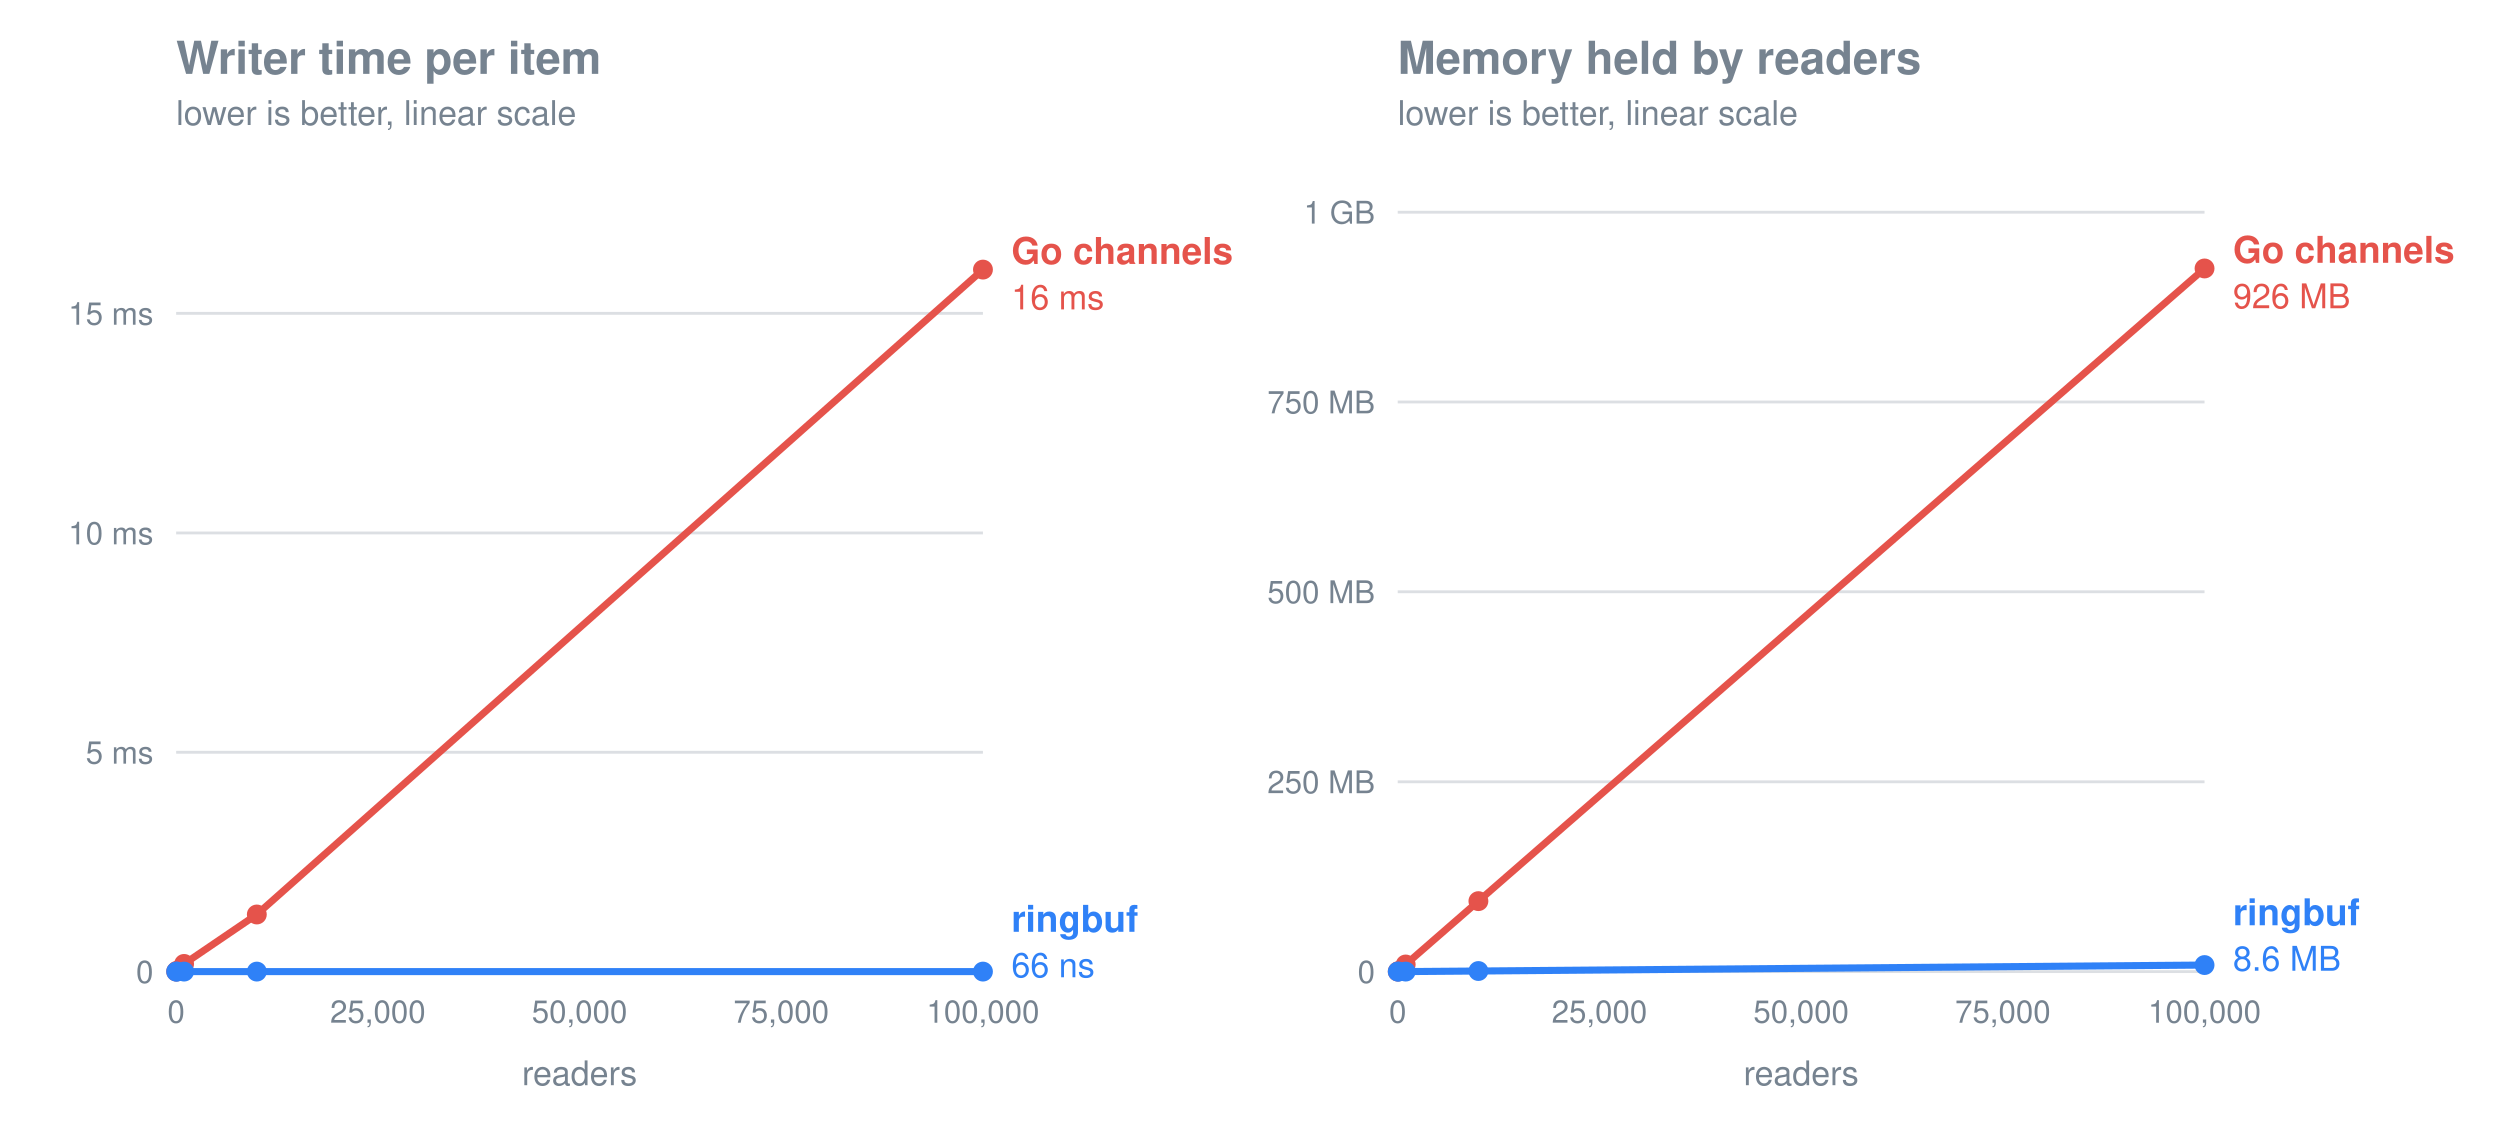
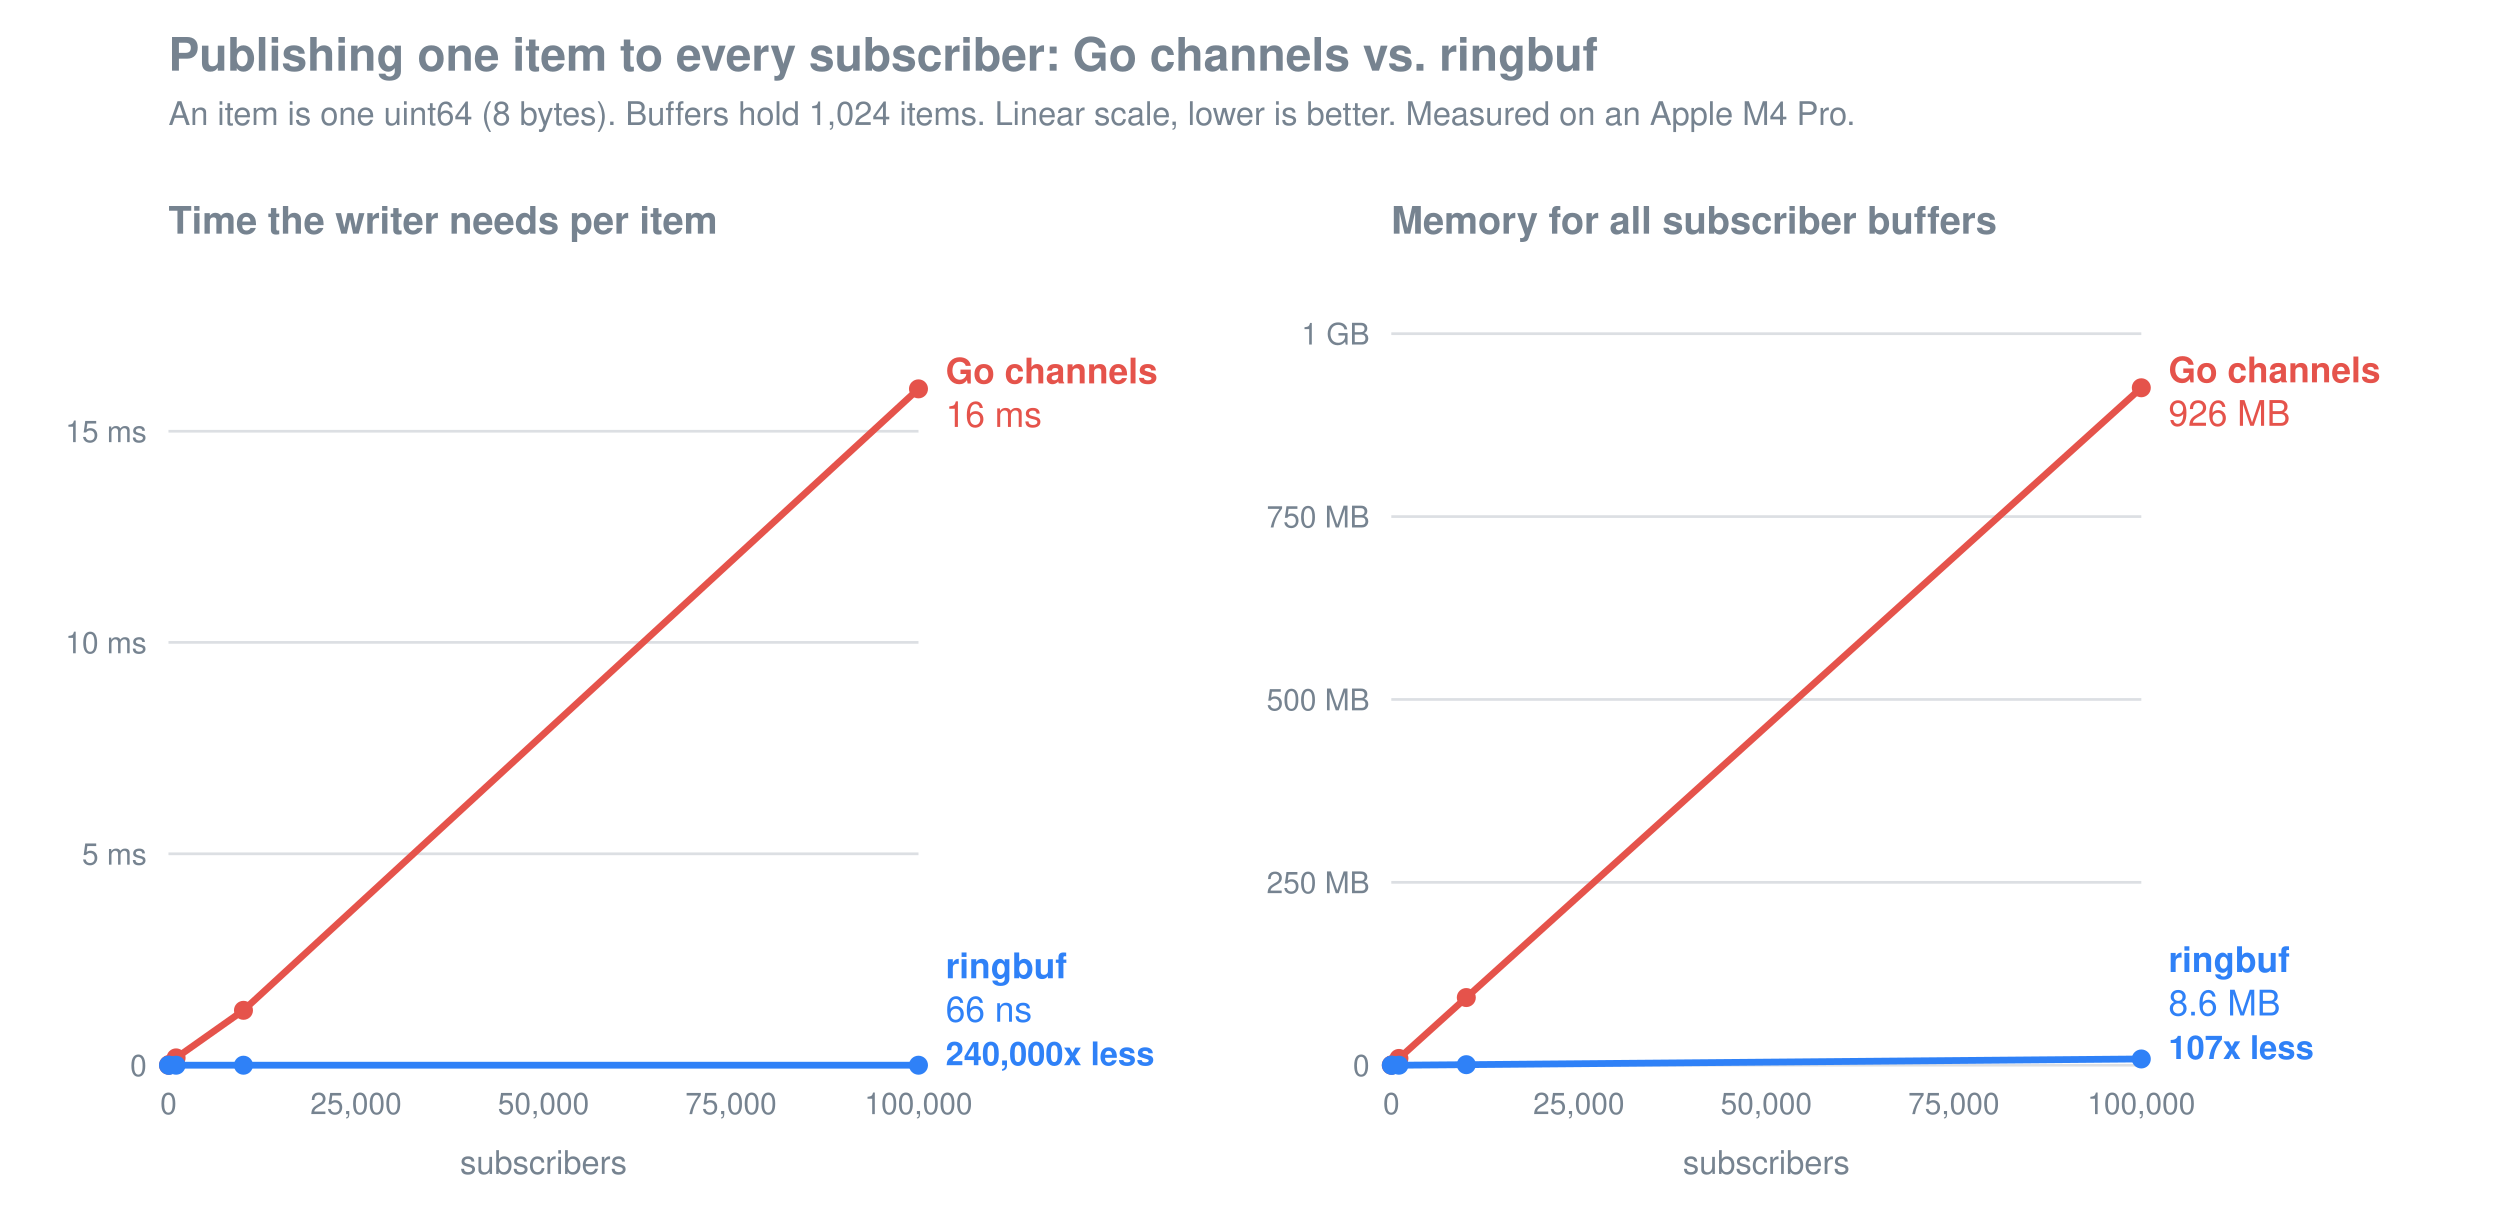
- <svg xmlns="http://www.w3.org/2000/svg" viewBox="0 0 880 400" width="880" height="400" font-family="-apple-system,BlinkMacSystemFont,Segoe UI,Helvetica,Arial,sans-serif" role="img" aria-label="Go channels vs. ringbuf on a linear scale: writer time per item and memory, up to 100,000 readers. Channels grow with every reader, ringbuf stays almost flat.">
-   <text x="62" y="26" font-size="16" font-weight="600" fill="#768390">Writer time per item</text>
-   <text x="62" y="44" font-size="12" fill="#768390">lower is better, linear scale</text>
-   <line x1="62" y1="342.0" x2="346" y2="342.0" stroke="#768390" stroke-opacity="0.25" stroke-width="1" />
-   <text x="54" y="346.0" font-size="11" text-anchor="end" fill="#768390">0</text>
-   <line x1="62" y1="264.8" x2="346" y2="264.8" stroke="#768390" stroke-opacity="0.25" stroke-width="1" />
-   <text x="54" y="268.8" font-size="11" text-anchor="end" fill="#768390">5 ms</text>
-   <line x1="62" y1="187.6" x2="346" y2="187.6" stroke="#768390" stroke-opacity="0.25" stroke-width="1" />
-   <text x="54" y="191.6" font-size="11" text-anchor="end" fill="#768390">10 ms</text>
-   <line x1="62" y1="110.3" x2="346" y2="110.3" stroke="#768390" stroke-opacity="0.25" stroke-width="1" />
-   <text x="54" y="114.3" font-size="11" text-anchor="end" fill="#768390">15 ms</text>
-   <text x="62.0" y="360" font-size="11" text-anchor="middle" fill="#768390">0</text>
-   <text x="133.0" y="360" font-size="11" text-anchor="middle" fill="#768390">25,000</text>
-   <text x="204.0" y="360" font-size="11" text-anchor="middle" fill="#768390">50,000</text>
-   <text x="275.0" y="360" font-size="11" text-anchor="middle" fill="#768390">75,000</text>
-   <text x="346.0" y="360" font-size="11" text-anchor="middle" fill="#768390">100,000</text>
-   <text x="204.0" y="382" font-size="12" text-anchor="middle" fill="#768390">readers</text>
-   <polyline points="62.0,342.0 62.3,341.7 64.8,339.3 90.4,321.9 346.0,94.9" fill="none" stroke="#e5534b" stroke-width="2.5" stroke-linejoin="round" stroke-linecap="round" />
-   <circle cx="62.0" cy="342.0" r="3.5" fill="#e5534b" />
-   <circle cx="62.3" cy="341.7" r="3.5" fill="#e5534b" />
-   <circle cx="64.8" cy="339.3" r="3.5" fill="#e5534b" />
-   <circle cx="90.4" cy="321.9" r="3.5" fill="#e5534b" />
-   <circle cx="346.0" cy="94.9" r="3.5" fill="#e5534b" />
-   <text x="356.0" y="92.9" font-size="13" font-weight="600" fill="#e5534b">Go channels</text>
-   <text x="356.0" y="108.9" font-size="12" fill="#e5534b">16 ms</text>
-   <polyline points="62.0,342.0 62.3,342.0 64.8,342.0 90.4,342.0 346.0,342.0" fill="none" stroke="#2f81f7" stroke-width="2.5" stroke-linejoin="round" stroke-linecap="round" />
-   <circle cx="62.0" cy="342.0" r="3.5" fill="#2f81f7" />
-   <circle cx="62.3" cy="342.0" r="3.5" fill="#2f81f7" />
-   <circle cx="64.8" cy="342.0" r="3.5" fill="#2f81f7" />
-   <circle cx="90.4" cy="342.0" r="3.5" fill="#2f81f7" />
-   <circle cx="346.0" cy="342.0" r="3.5" fill="#2f81f7" />
-   <text x="356.0" y="328.0" font-size="13" font-weight="600" fill="#2f81f7">ringbuf</text>
-   <text x="356.0" y="344.0" font-size="12" fill="#2f81f7">66 ns</text>
-   <text x="492" y="26" font-size="16" font-weight="600" fill="#768390">Memory held by readers</text>
-   <text x="492" y="44" font-size="12" fill="#768390">lower is better, linear scale</text>
-   <line x1="492" y1="342.0" x2="776" y2="342.0" stroke="#768390" stroke-opacity="0.25" stroke-width="1" />
-   <text x="484" y="346.0" font-size="11" text-anchor="end" fill="#768390">0</text>
-   <line x1="492" y1="275.2" x2="776" y2="275.2" stroke="#768390" stroke-opacity="0.25" stroke-width="1" />
-   <text x="484" y="279.2" font-size="11" text-anchor="end" fill="#768390">250 MB</text>
-   <line x1="492" y1="208.3" x2="776" y2="208.3" stroke="#768390" stroke-opacity="0.25" stroke-width="1" />
-   <text x="484" y="212.3" font-size="11" text-anchor="end" fill="#768390">500 MB</text>
-   <line x1="492" y1="141.5" x2="776" y2="141.5" stroke="#768390" stroke-opacity="0.25" stroke-width="1" />
-   <text x="484" y="145.5" font-size="11" text-anchor="end" fill="#768390">750 MB</text>
-   <line x1="492" y1="74.7" x2="776" y2="74.7" stroke="#768390" stroke-opacity="0.25" stroke-width="1" />
-   <text x="484" y="78.7" font-size="11" text-anchor="end" fill="#768390">1 GB</text>
-   <text x="492.0" y="360" font-size="11" text-anchor="middle" fill="#768390">0</text>
-   <text x="563.0" y="360" font-size="11" text-anchor="middle" fill="#768390">25,000</text>
-   <text x="634.0" y="360" font-size="11" text-anchor="middle" fill="#768390">50,000</text>
-   <text x="705.0" y="360" font-size="11" text-anchor="middle" fill="#768390">75,000</text>
-   <text x="776.0" y="360" font-size="11" text-anchor="middle" fill="#768390">100,000</text>
-   <text x="634.0" y="382" font-size="12" text-anchor="middle" fill="#768390">readers</text>
-   <polyline points="492.0,342.0 492.3,341.8 494.8,339.5 520.4,317.2 776.0,94.5" fill="none" stroke="#e5534b" stroke-width="2.5" stroke-linejoin="round" stroke-linecap="round" />
-   <circle cx="492.0" cy="342.0" r="3.5" fill="#e5534b" />
-   <circle cx="492.3" cy="341.8" r="3.5" fill="#e5534b" />
-   <circle cx="494.8" cy="339.5" r="3.5" fill="#e5534b" />
-   <circle cx="520.4" cy="317.2" r="3.5" fill="#e5534b" />
-   <circle cx="776.0" cy="94.5" r="3.5" fill="#e5534b" />
-   <text x="786.0" y="92.5" font-size="13" font-weight="600" fill="#e5534b">Go channels</text>
-   <text x="786.0" y="108.5" font-size="12" fill="#e5534b">926 MB</text>
-   <polyline points="492.0,342.0 492.3,342.0 494.8,342.0 520.4,341.8 776.0,339.7" fill="none" stroke="#2f81f7" stroke-width="2.5" stroke-linejoin="round" stroke-linecap="round" />
-   <circle cx="492.0" cy="342.0" r="3.5" fill="#2f81f7" />
-   <circle cx="492.3" cy="342.0" r="3.5" fill="#2f81f7" />
-   <circle cx="494.8" cy="342.0" r="3.5" fill="#2f81f7" />
-   <circle cx="520.4" cy="341.8" r="3.5" fill="#2f81f7" />
-   <circle cx="776.0" cy="339.7" r="3.5" fill="#2f81f7" />
-   <text x="786.0" y="325.7" font-size="13" font-weight="600" fill="#2f81f7">ringbuf</text>
-   <text x="786.0" y="341.7" font-size="12" fill="#2f81f7">8.6 MB</text>
+ <svg xmlns="http://www.w3.org/2000/svg" viewBox="0 0 920 450" width="920" height="450" font-family="-apple-system,BlinkMacSystemFont,Segoe UI,Helvetica,Arial,sans-serif" role="img" aria-label="Publishing one item to up to 100,000 subscribers. With Go channels the writer needs 16 ms per item and the buffers hold 926 MB. With ringbuf the writer needs 66 ns and the buffer holds 8.6 MB.">
+   <text x="62" y="26" font-size="17" font-weight="600" fill="#768390">Publishing one item to every subscriber: Go channels vs. ringbuf</text>
+   <text x="62" y="46" font-size="12" fill="#768390">An item is one uint64 (8 bytes). Buffers hold 1,024 items. Linear scale, lower is better. Measured on an Apple M4 Pro.</text>
+   <text x="62" y="86" font-size="14" font-weight="600" fill="#768390">Time the writer needs per item</text>
+   <line x1="62" y1="392.0" x2="338" y2="392.0" stroke="#768390" stroke-opacity="0.25" stroke-width="1" />
+   <text x="54" y="396.0" font-size="11" text-anchor="end" fill="#768390">0</text>
+   <line x1="62" y1="314.2" x2="338" y2="314.2" stroke="#768390" stroke-opacity="0.25" stroke-width="1" />
+   <text x="54" y="318.2" font-size="11" text-anchor="end" fill="#768390">5 ms</text>
+   <line x1="62" y1="236.4" x2="338" y2="236.4" stroke="#768390" stroke-opacity="0.25" stroke-width="1" />
+   <text x="54" y="240.4" font-size="11" text-anchor="end" fill="#768390">10 ms</text>
+   <line x1="62" y1="158.7" x2="338" y2="158.7" stroke="#768390" stroke-opacity="0.25" stroke-width="1" />
+   <text x="54" y="162.7" font-size="11" text-anchor="end" fill="#768390">15 ms</text>
+   <text x="62.0" y="410" font-size="11" text-anchor="middle" fill="#768390">0</text>
+   <text x="131.0" y="410" font-size="11" text-anchor="middle" fill="#768390">25,000</text>
+   <text x="200.0" y="410" font-size="11" text-anchor="middle" fill="#768390">50,000</text>
+   <text x="269.0" y="410" font-size="11" text-anchor="middle" fill="#768390">75,000</text>
+   <text x="338.0" y="410" font-size="11" text-anchor="middle" fill="#768390">100,000</text>
+   <text x="200.0" y="432" font-size="12" text-anchor="middle" fill="#768390">subscribers</text>
+   <polyline points="62.0,392.0 62.3,391.7 64.8,389.3 89.6,371.8 338.0,143.1" fill="none" stroke="#e5534b" stroke-width="2.5" stroke-linejoin="round" stroke-linecap="round" />
+   <circle cx="62.0" cy="392.0" r="3.5" fill="#e5534b" />
+   <circle cx="62.3" cy="391.7" r="3.5" fill="#e5534b" />
+   <circle cx="64.8" cy="389.3" r="3.5" fill="#e5534b" />
+   <circle cx="89.6" cy="371.8" r="3.5" fill="#e5534b" />
+   <circle cx="338.0" cy="143.1" r="3.5" fill="#e5534b" />
+   <text x="348.0" y="141.1" font-size="13" font-weight="600" fill="#e5534b">Go channels</text>
+   <text x="348.0" y="157.1" font-size="13" fill="#e5534b">16 ms</text>
+   <polyline points="62.0,392.0 62.3,392.0 64.8,392.0 89.6,392.0 338.0,392.0" fill="none" stroke="#2f81f7" stroke-width="2.5" stroke-linejoin="round" stroke-linecap="round" />
+   <circle cx="62.0" cy="392.0" r="3.5" fill="#2f81f7" />
+   <circle cx="62.3" cy="392.0" r="3.5" fill="#2f81f7" />
+   <circle cx="64.8" cy="392.0" r="3.5" fill="#2f81f7" />
+   <circle cx="89.6" cy="392.0" r="3.5" fill="#2f81f7" />
+   <circle cx="338.0" cy="392.0" r="3.5" fill="#2f81f7" />
+   <text x="348.0" y="360.0" font-size="13" font-weight="600" fill="#2f81f7">ringbuf</text>
+   <text x="348.0" y="376.0" font-size="13" fill="#2f81f7">66 ns</text>
+   <text x="348.0" y="392.0" font-size="12" font-weight="600" fill="#2f81f7">240,000x less</text>
+   <text x="512" y="86" font-size="14" font-weight="600" fill="#768390">Memory for all subscriber buffers</text>
+   <line x1="512" y1="392.0" x2="788" y2="392.0" stroke="#768390" stroke-opacity="0.25" stroke-width="1" />
+   <text x="504" y="396.0" font-size="11" text-anchor="end" fill="#768390">0</text>
+   <line x1="512" y1="324.7" x2="788" y2="324.7" stroke="#768390" stroke-opacity="0.25" stroke-width="1" />
+   <text x="504" y="328.7" font-size="11" text-anchor="end" fill="#768390">250 MB</text>
+   <line x1="512" y1="257.4" x2="788" y2="257.4" stroke="#768390" stroke-opacity="0.25" stroke-width="1" />
+   <text x="504" y="261.4" font-size="11" text-anchor="end" fill="#768390">500 MB</text>
+   <line x1="512" y1="190.1" x2="788" y2="190.1" stroke="#768390" stroke-opacity="0.25" stroke-width="1" />
+   <text x="504" y="194.1" font-size="11" text-anchor="end" fill="#768390">750 MB</text>
+   <line x1="512" y1="122.8" x2="788" y2="122.8" stroke="#768390" stroke-opacity="0.25" stroke-width="1" />
+   <text x="504" y="126.8" font-size="11" text-anchor="end" fill="#768390">1 GB</text>
+   <text x="512.0" y="410" font-size="11" text-anchor="middle" fill="#768390">0</text>
+   <text x="581.0" y="410" font-size="11" text-anchor="middle" fill="#768390">25,000</text>
+   <text x="650.0" y="410" font-size="11" text-anchor="middle" fill="#768390">50,000</text>
+   <text x="719.0" y="410" font-size="11" text-anchor="middle" fill="#768390">75,000</text>
+   <text x="788.0" y="410" font-size="11" text-anchor="middle" fill="#768390">100,000</text>
+   <text x="650.0" y="432" font-size="12" text-anchor="middle" fill="#768390">subscribers</text>
+   <polyline points="512.0,392.0 512.3,391.8 514.8,389.5 539.6,367.1 788.0,142.7" fill="none" stroke="#e5534b" stroke-width="2.5" stroke-linejoin="round" stroke-linecap="round" />
+   <circle cx="512.0" cy="392.0" r="3.5" fill="#e5534b" />
+   <circle cx="512.3" cy="391.8" r="3.5" fill="#e5534b" />
+   <circle cx="514.8" cy="389.5" r="3.5" fill="#e5534b" />
+   <circle cx="539.6" cy="367.1" r="3.5" fill="#e5534b" />
+   <circle cx="788.0" cy="142.7" r="3.5" fill="#e5534b" />
+   <text x="798.0" y="140.7" font-size="13" font-weight="600" fill="#e5534b">Go channels</text>
+   <text x="798.0" y="156.7" font-size="13" fill="#e5534b">926 MB</text>
+   <polyline points="512.0,392.0 512.3,392.0 514.8,392.0 539.6,391.8 788.0,389.7" fill="none" stroke="#2f81f7" stroke-width="2.5" stroke-linejoin="round" stroke-linecap="round" />
+   <circle cx="512.0" cy="392.0" r="3.5" fill="#2f81f7" />
+   <circle cx="512.3" cy="392.0" r="3.5" fill="#2f81f7" />
+   <circle cx="514.8" cy="392.0" r="3.5" fill="#2f81f7" />
+   <circle cx="539.6" cy="391.8" r="3.5" fill="#2f81f7" />
+   <circle cx="788.0" cy="389.7" r="3.5" fill="#2f81f7" />
+   <text x="798.0" y="357.7" font-size="13" font-weight="600" fill="#2f81f7">ringbuf</text>
+   <text x="798.0" y="373.7" font-size="13" fill="#2f81f7">8.6 MB</text>
+   <text x="798.0" y="389.7" font-size="12" font-weight="600" fill="#2f81f7">107x less</text>
</svg>
